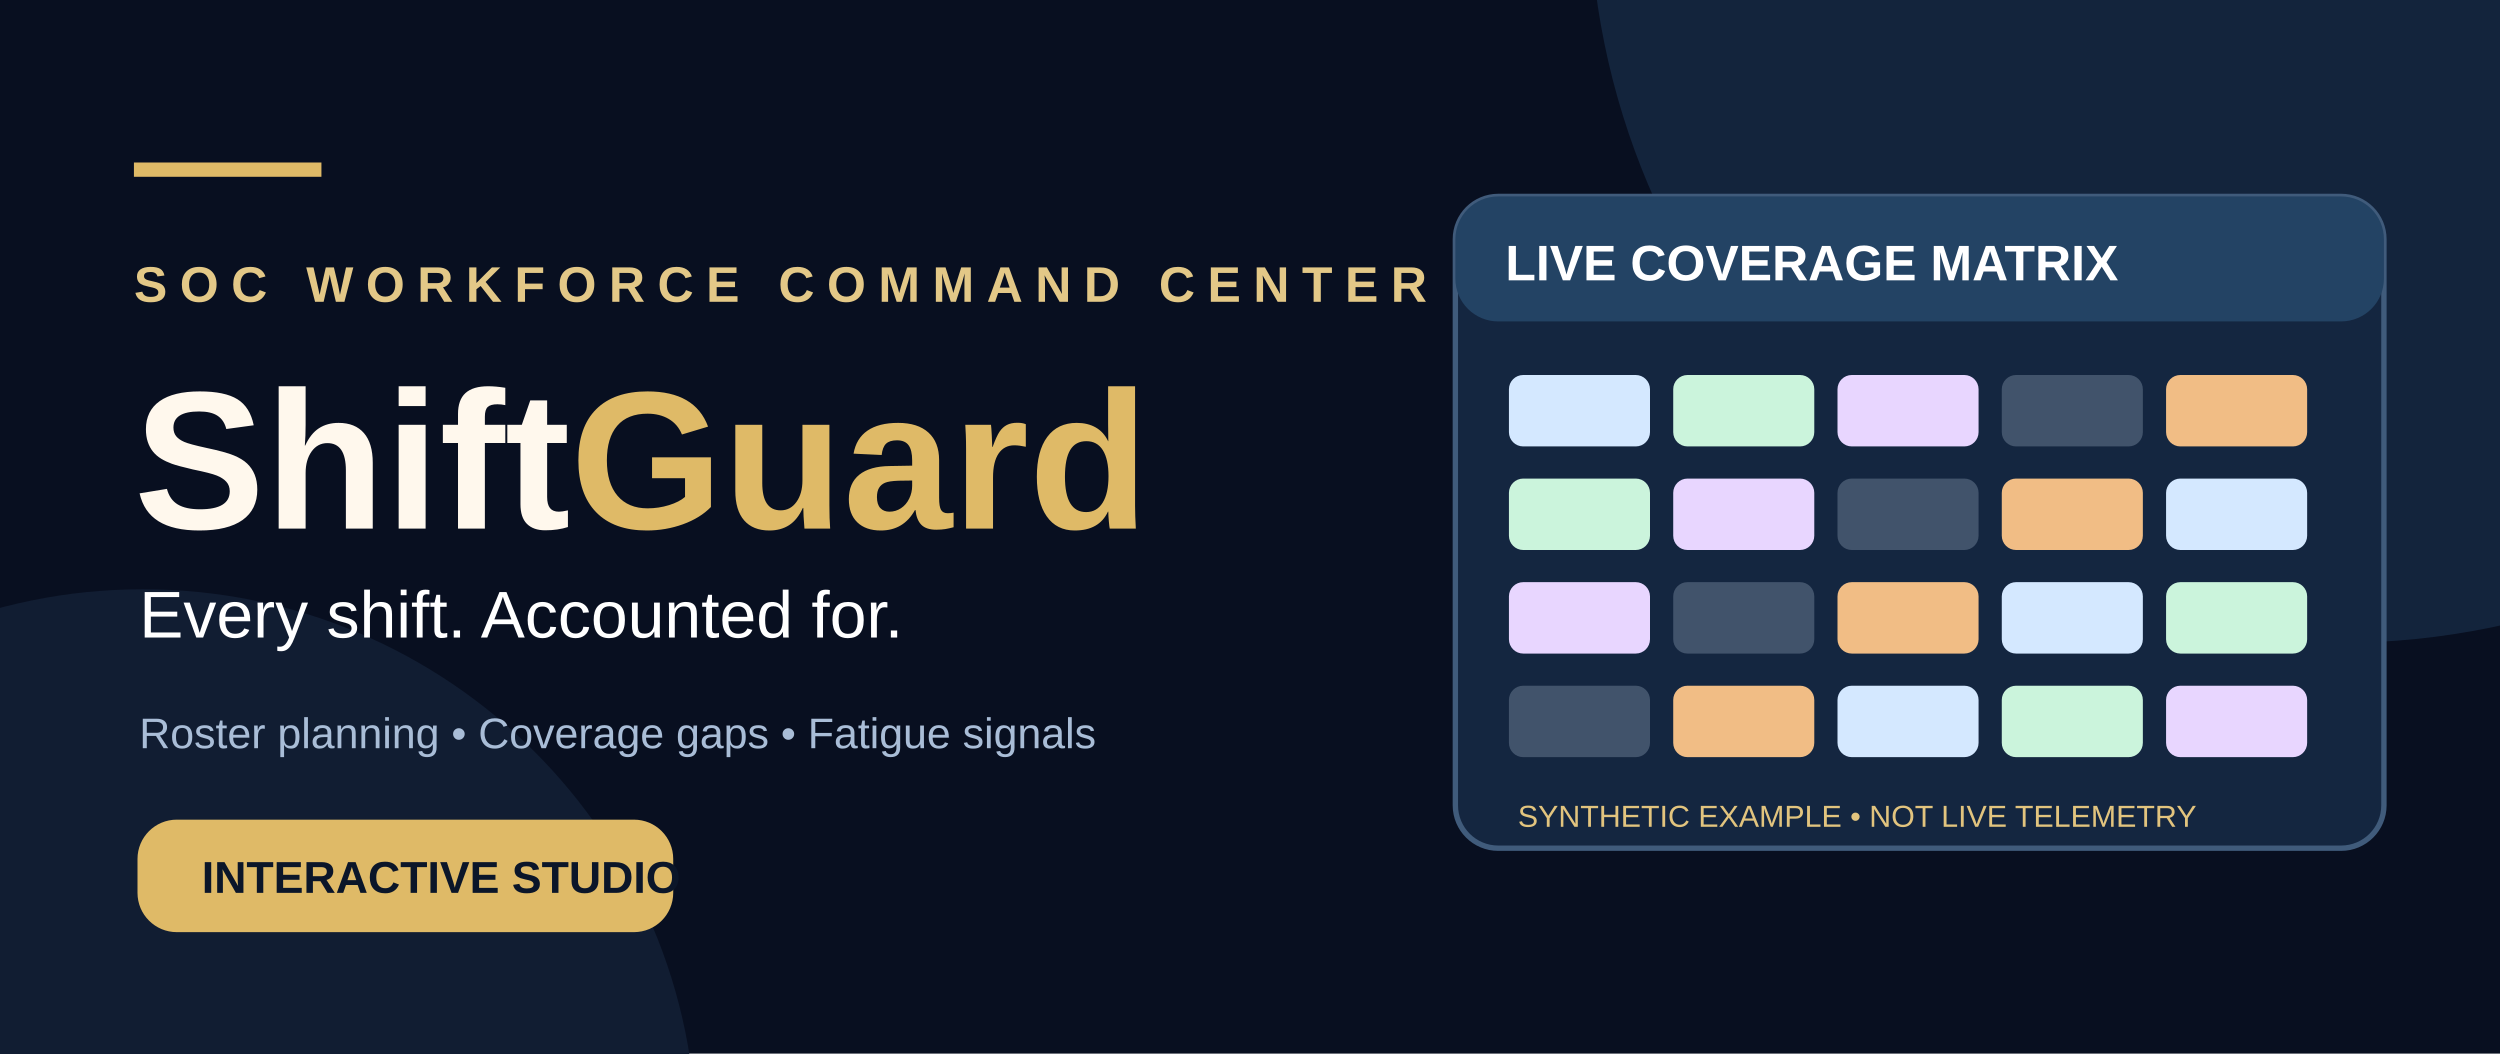
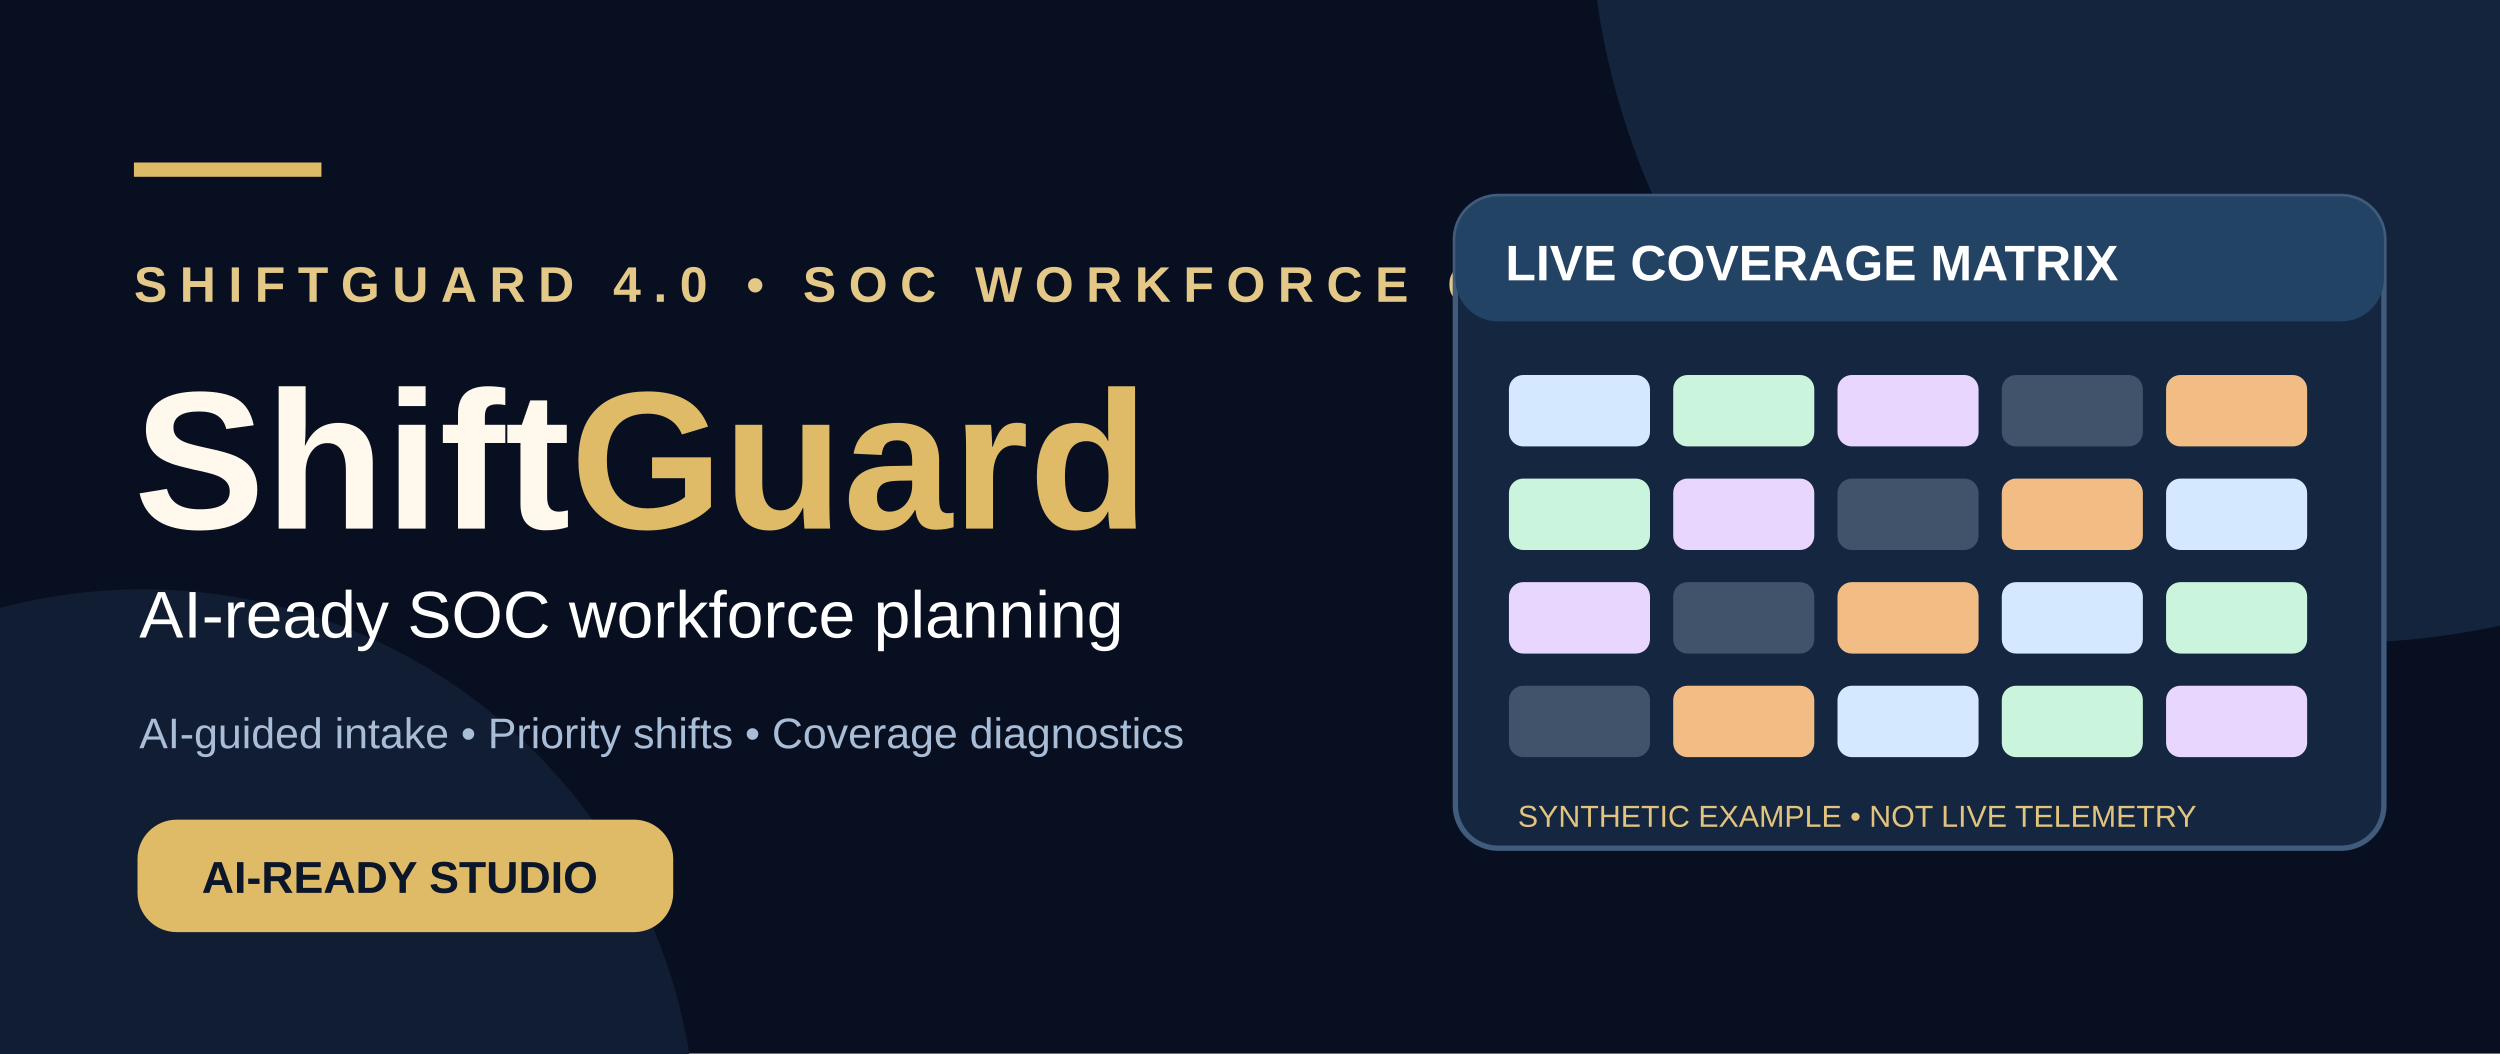
<svg xmlns="http://www.w3.org/2000/svg" width="1400" height="590" viewBox="0 0 1400 590">
  <rect width="1400" height="590" fill="#080f20" />
  <circle cx="1310" cy="-60" r="420" fill="#13243c" />
  <circle cx="80" cy="640" r="310" fill="#111d32" />
  <path d="M75 95h105" stroke="#dfba67" stroke-width="8" />
-   <text x="75" y="169" fill="#e3c887" font-family="Arial" font-size="28" font-weight="bold" letter-spacing="7">SOC WORKFORCE COMMAND CENTER</text>
+   <text x="75" y="169" fill="#e3c887" font-family="Arial" font-size="28" font-weight="bold" letter-spacing="7">SHIFTGUARD 4.0 • SOC WORKFORCE COMMAND CENTER</text>
  <text x="75" y="296" fill="#fff8ed" font-family="Arial" font-size="110" font-weight="bold">Shift<tspan fill="#dfba67">Guard</tspan>
  </text>
-   <text x="78" y="357" fill="#fff" font-family="Arial" font-size="37">Every shift. Accounted for.</text>
-   <text x="78" y="419" fill="#a9bdd7" font-family="Arial" font-size="24">Roster planning • Coverage gaps • Fatigue signals</text>
+   <text x="78" y="357" fill="#fff" font-family="Arial" font-size="37">AI-ready SOC workforce planning</text>
+   <text x="78" y="419" fill="#a9bdd7" font-family="Arial" font-size="24">AI-guided intake • Priority shifts • Coverage diagnostics</text>
  <rect x="77" y="459" width="300" height="63" rx="22" fill="#dfba67" />
-   <text x="113" y="500" fill="#0b1629" font-family="Arial" font-size="25" font-weight="bold">INTERACTIVE STUDIO</text>
+   <text x="113" y="500" fill="#0b1629" font-family="Arial" font-size="25" font-weight="bold">AI-READY STUDIO</text>
  <rect x="815" y="110" width="520" height="365" rx="24" fill="#142640" stroke="#405b7b" stroke-width="3" />
  <rect x="815" y="110" width="520" height="70" rx="24" fill="#234364" />
  <text x="843" y="157" fill="white" font-family="Arial" font-size="28" font-weight="bold">LIVE COVERAGE MATRIX</text>
  <rect x="845" y="210" width="79" height="40" rx="8" fill="#d4e8ff" />
  <rect x="937" y="210" width="79" height="40" rx="8" fill="#cbf4dc" />
  <rect x="1029" y="210" width="79" height="40" rx="8" fill="#e8d6ff" />
  <rect x="1121" y="210" width="79" height="40" rx="8" fill="#41536b" />
  <rect x="1213" y="210" width="79" height="40" rx="8" fill="#f1bd85" />
  <rect x="845" y="268" width="79" height="40" rx="8" fill="#cbf4dc" />
  <rect x="937" y="268" width="79" height="40" rx="8" fill="#e8d6ff" />
  <rect x="1029" y="268" width="79" height="40" rx="8" fill="#41536b" />
  <rect x="1121" y="268" width="79" height="40" rx="8" fill="#f1bd85" />
  <rect x="1213" y="268" width="79" height="40" rx="8" fill="#d4e8ff" />
  <rect x="845" y="326" width="79" height="40" rx="8" fill="#e8d6ff" />
  <rect x="937" y="326" width="79" height="40" rx="8" fill="#41536b" />
  <rect x="1029" y="326" width="79" height="40" rx="8" fill="#f1bd85" />
  <rect x="1121" y="326" width="79" height="40" rx="8" fill="#d4e8ff" />
  <rect x="1213" y="326" width="79" height="40" rx="8" fill="#cbf4dc" />
  <rect x="845" y="384" width="79" height="40" rx="8" fill="#41536b" />
  <rect x="937" y="384" width="79" height="40" rx="8" fill="#f1bd85" />
  <rect x="1029" y="384" width="79" height="40" rx="8" fill="#d4e8ff" />
  <rect x="1121" y="384" width="79" height="40" rx="8" fill="#cbf4dc" />
  <rect x="1213" y="384" width="79" height="40" rx="8" fill="#e8d6ff" />
  <text x="850" y="463" fill="#e2c47e" font-family="Arial" font-size="17">SYNTHETIC EXAMPLE • NOT LIVE TELEMETRY</text>
</svg>
